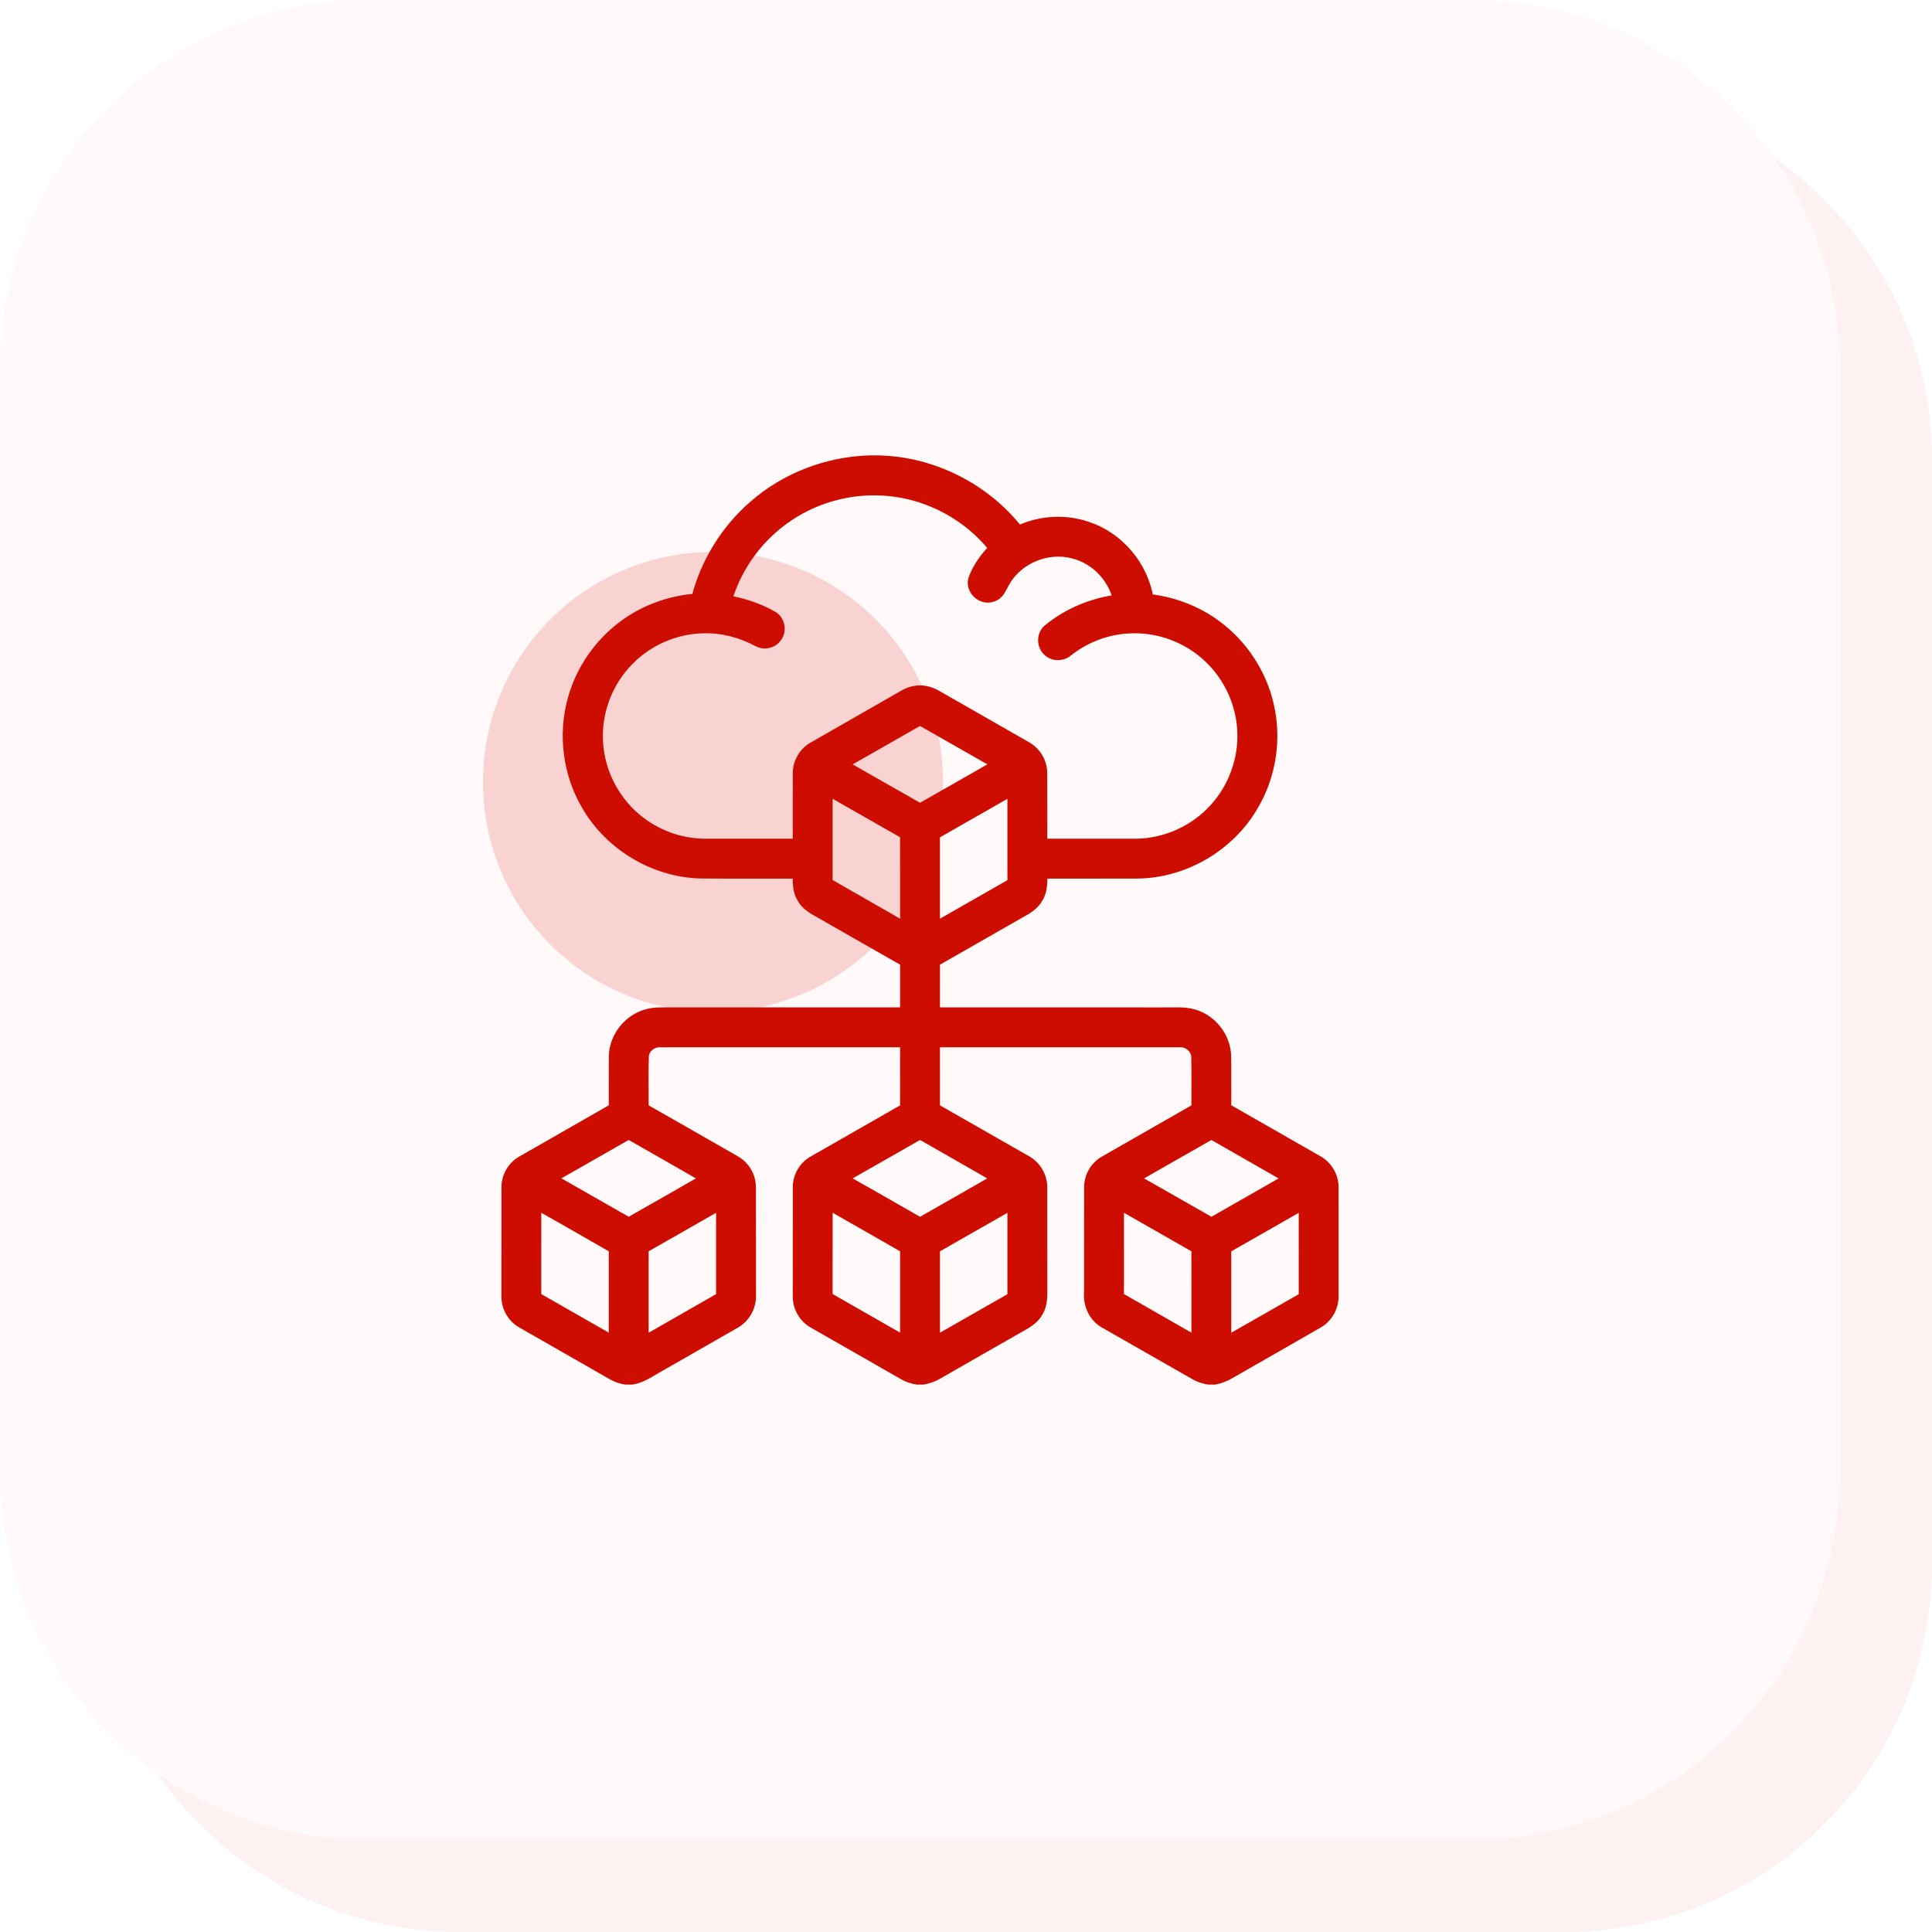
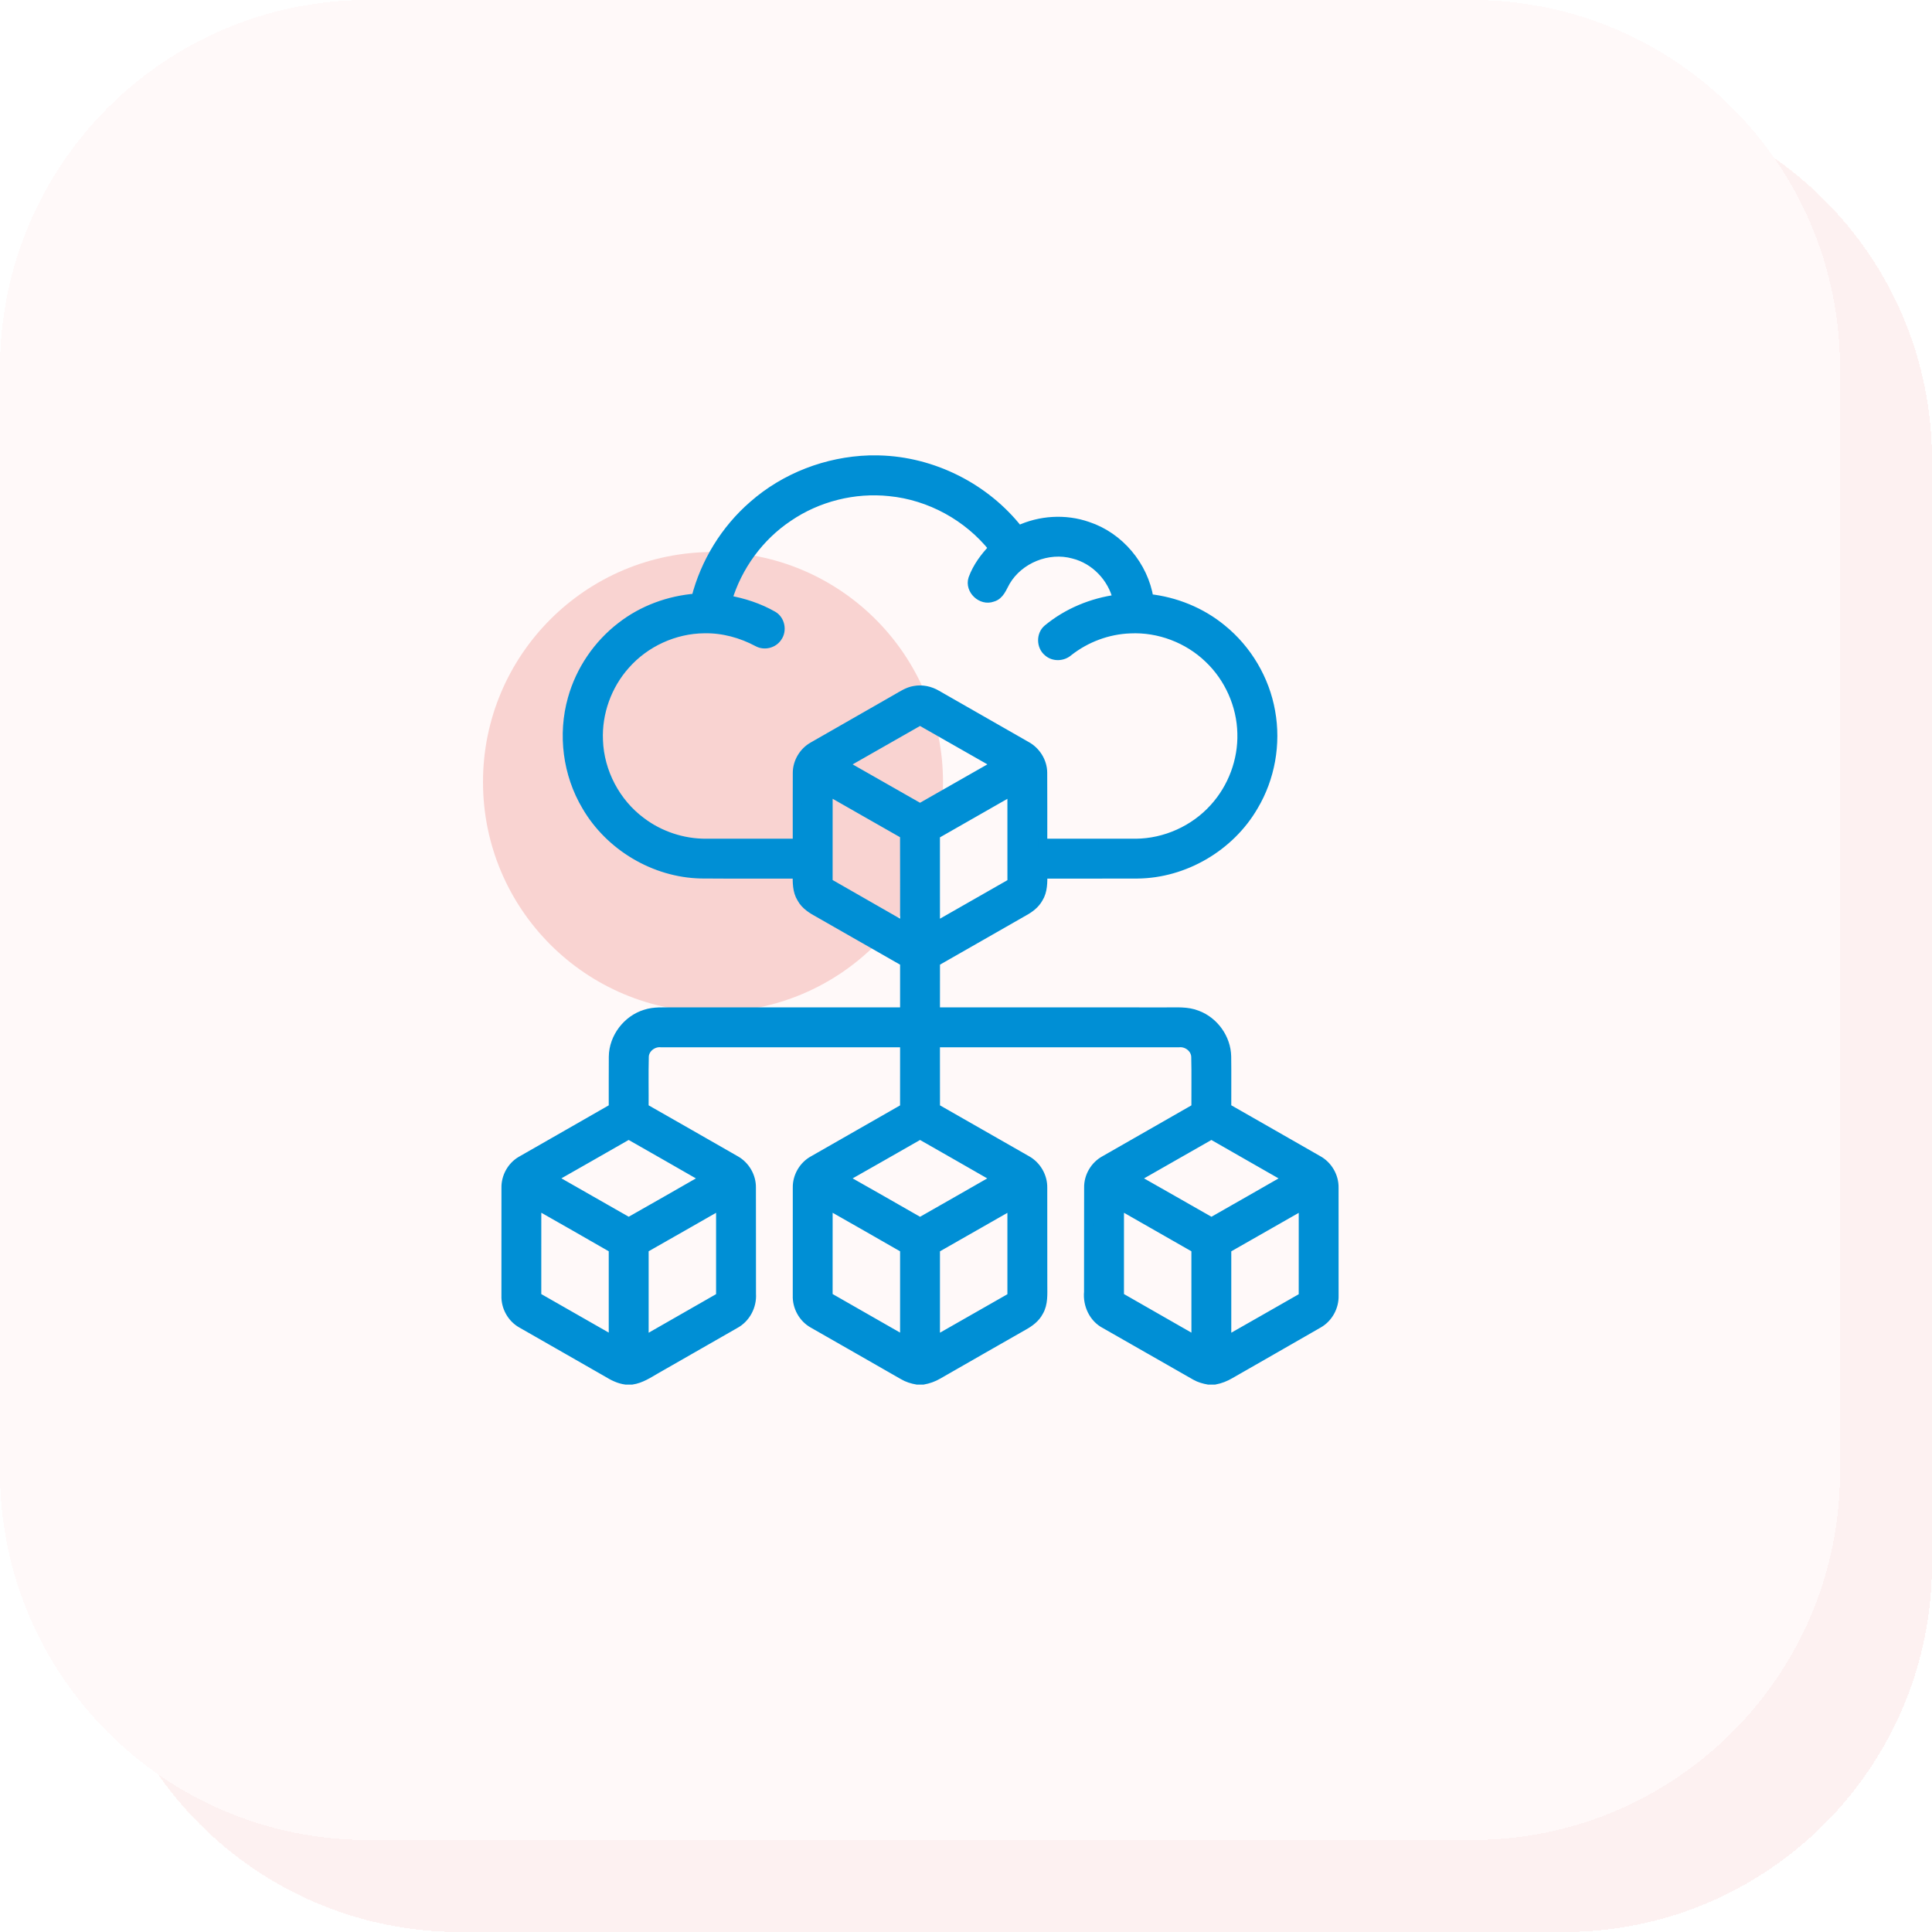
<svg xmlns="http://www.w3.org/2000/svg" width="84" height="84" viewBox="0 0 84 84" fill="none">
  <g filter="url(#filter0_d_9000_32065)">
    <rect width="80" height="80" rx="16" fill="#FFF9F9" shape-rendering="crispEdges" />
    <circle cx="31" cy="34" r="10" fill="#F9D3D1" />
-     <path d="M37.789 20H38.211C40.557 20.055 42.839 21.204 44.285 23.051C45.217 22.613 46.315 22.544 47.289 22.883C48.668 23.337 49.721 24.598 49.953 26.027C51.108 26.154 52.226 26.607 53.124 27.346C54.229 28.241 54.998 29.54 55.243 30.941C55.497 32.34 55.233 33.827 54.505 35.048C53.48 36.816 51.499 37.979 49.453 37.998C48.081 38.004 46.709 37.998 45.337 38C45.338 38.358 45.346 38.741 45.148 39.055C45.01 39.303 44.78 39.481 44.535 39.616C43.245 40.35 41.959 41.093 40.669 41.825C40.666 42.55 40.667 43.274 40.668 43.999C44.014 44.001 47.359 44 50.705 44C51.155 44.004 51.623 43.96 52.051 44.133C52.787 44.407 53.317 45.148 53.33 45.935C53.341 46.681 53.33 47.426 53.334 48.172C54.655 48.93 55.98 49.68 57.299 50.439C57.73 50.673 58.008 51.148 57.999 51.639C58.002 53.202 58.001 54.765 58 56.327C58.016 56.819 57.749 57.305 57.319 57.546C56.045 58.283 54.764 59.008 53.489 59.742C53.28 59.866 53.051 59.957 52.812 60H52.541C52.347 59.965 52.155 59.912 51.983 59.814C50.673 59.066 49.362 58.316 48.051 57.569C47.544 57.308 47.28 56.728 47.332 56.172C47.337 54.659 47.33 53.146 47.336 51.634C47.327 51.148 47.603 50.68 48.028 50.448C49.352 49.69 50.677 48.935 52 48.176C51.995 47.433 52.012 46.689 51.993 45.946C51.98 45.577 51.619 45.299 51.26 45.334C47.73 45.334 44.198 45.332 40.667 45.334C40.668 46.281 40.666 47.228 40.669 48.175C41.993 48.929 43.317 49.684 44.639 50.443C45.066 50.678 45.342 51.152 45.333 51.64C45.337 53.048 45.331 54.455 45.335 55.862C45.333 56.255 45.372 56.681 45.161 57.033C45.02 57.303 44.769 57.489 44.508 57.634C43.264 58.341 42.023 59.055 40.781 59.766C40.583 59.881 40.363 59.96 40.137 60H39.875C39.664 59.964 39.457 59.9 39.273 59.791C37.965 59.038 36.652 58.294 35.344 57.544C34.916 57.303 34.651 56.819 34.668 56.33C34.668 54.766 34.666 53.203 34.669 51.641C34.658 51.152 34.935 50.678 35.365 50.446C36.687 49.689 38.01 48.934 39.333 48.177C39.335 47.23 39.334 46.281 39.334 45.334C35.804 45.333 32.274 45.334 28.744 45.334C28.385 45.298 28.02 45.575 28.009 45.945C27.989 46.688 28.007 47.431 28.001 48.174C29.326 48.931 30.654 49.685 31.977 50.446C32.401 50.682 32.675 51.152 32.666 51.639C32.671 53.176 32.665 54.712 32.669 56.25C32.706 56.784 32.424 57.319 31.948 57.57C30.807 58.226 29.663 58.877 28.522 59.531C28.19 59.723 27.861 59.943 27.473 60H27.209C26.918 59.962 26.655 59.83 26.409 59.678C25.169 58.964 23.923 58.259 22.683 57.547C22.252 57.308 21.984 56.823 22.001 56.331C22.001 54.769 21.999 53.206 22.002 51.645C21.992 51.172 22.247 50.708 22.656 50.47C23.991 49.702 25.333 48.944 26.667 48.174C26.671 47.43 26.662 46.685 26.67 45.941C26.679 45.11 27.272 44.333 28.066 44.093C28.437 43.971 28.833 44.003 29.218 43.999C32.59 44 35.962 44.001 39.334 43.999C39.334 43.275 39.334 42.55 39.334 41.826C38.094 41.114 36.853 40.407 35.612 39.7C35.319 39.54 35.016 39.359 34.853 39.057C34.654 38.743 34.663 38.359 34.665 38C33.267 37.996 31.869 38.007 30.473 37.995C28.454 37.95 26.512 36.792 25.498 35.049C24.669 33.661 24.448 31.931 24.888 30.377C25.233 29.14 25.991 28.025 27.008 27.244C27.937 26.519 29.087 26.1 30.259 26.008C30.659 24.452 31.535 23.023 32.749 21.971C34.133 20.753 35.95 20.059 37.789 20ZM34.274 22.479C33.008 23.324 32.062 24.624 31.627 26.081C32.319 26.202 33 26.423 33.612 26.774C33.923 26.957 34.012 27.411 33.803 27.702C33.625 27.98 33.233 28.077 32.944 27.917C32.233 27.537 31.432 27.318 30.623 27.334C29.325 27.344 28.046 27.93 27.19 28.905C26.395 29.794 25.962 30.998 26.016 32.19C26.065 33.567 26.767 34.903 27.874 35.725C28.68 36.337 29.691 36.672 30.702 36.666C32.024 36.666 33.345 36.667 34.667 36.666C34.67 35.645 34.663 34.622 34.669 33.6C34.671 33.133 34.941 32.684 35.348 32.456C36.557 31.762 37.77 31.07 38.98 30.377C39.228 30.236 39.473 30.069 39.76 30.023C40.092 29.96 40.439 30.036 40.727 30.206C42.022 30.945 43.315 31.686 44.608 32.425C45.035 32.651 45.328 33.109 45.331 33.594C45.339 34.618 45.331 35.642 45.334 36.666C46.683 36.666 48.03 36.668 49.379 36.666C50.663 36.658 51.931 36.087 52.789 35.132C53.588 34.255 54.033 33.066 53.998 31.88C53.971 30.66 53.437 29.462 52.551 28.624C51.651 27.759 50.389 27.279 49.14 27.339C48.168 27.373 47.215 27.73 46.452 28.331C46.207 28.547 45.811 28.564 45.565 28.343C45.266 28.102 45.255 27.598 45.551 27.35C46.411 26.638 47.483 26.196 48.587 26.051C48.367 25.114 47.613 24.324 46.676 24.09C45.571 23.782 44.303 24.294 43.723 25.283C43.573 25.539 43.472 25.882 43.148 25.967C42.676 26.143 42.147 25.646 42.303 25.165C42.488 24.659 42.816 24.216 43.188 23.831C42.091 22.454 40.432 21.544 38.679 21.372C37.141 21.209 35.551 21.607 34.274 22.479ZM36.668 33.234C37.779 33.867 38.89 34.499 40.001 35.133C41.112 34.501 42.223 33.868 43.334 33.233C42.223 32.598 41.112 31.966 40.001 31.334C38.89 31.967 37.779 32.601 36.668 33.234ZM36.002 34.385C36.001 35.716 36.001 37.047 36.001 38.378C37.111 39.016 38.224 39.648 39.334 40.287C39.333 38.952 39.337 37.618 39.332 36.284C38.219 35.654 37.113 35.015 36.002 34.385ZM40.667 36.291C40.668 37.623 40.666 38.956 40.668 40.288C41.78 39.656 42.891 39.021 44.001 38.384C44 37.052 44.002 35.719 44 34.387C42.889 35.021 41.777 35.654 40.667 36.291ZM24.005 51.232C25.116 51.864 26.225 52.498 27.335 53.132C28.445 52.503 29.553 51.871 30.659 51.235C29.551 50.6 28.444 49.963 27.333 49.333C26.227 49.97 25.114 50.599 24.005 51.232ZM36.667 51.234C37.782 51.862 38.891 52.499 40.002 53.134C41.11 52.501 42.22 51.872 43.326 51.235C42.218 50.601 41.112 49.963 40.002 49.334C38.891 49.968 37.781 50.605 36.667 51.234ZM49.337 51.235C50.451 51.863 51.559 52.502 52.671 53.133C53.779 52.501 54.887 51.871 55.993 51.235C54.885 50.601 53.778 49.965 52.669 49.334C51.559 49.969 50.448 50.602 49.337 51.235ZM23.335 52.384C23.334 53.716 23.334 55.048 23.334 56.38C24.445 57.016 25.555 57.651 26.667 58.284C26.668 56.952 26.668 55.62 26.667 54.288C25.559 53.649 24.447 53.016 23.335 52.384ZM28.002 54.286C27.999 55.62 28.001 56.955 28.002 58.29C29.111 57.652 30.225 57.022 31.334 56.383C31.334 55.051 31.335 53.718 31.334 52.386C30.223 53.02 29.115 53.656 28.002 54.286ZM36.002 52.386C36 53.716 36.001 55.048 36.001 56.378C37.111 57.016 38.222 57.651 39.334 58.284C39.334 56.953 39.334 55.621 39.334 54.289C38.225 53.651 37.114 53.017 36.002 52.386ZM40.668 54.289C40.667 55.622 40.667 56.956 40.668 58.288C41.78 57.656 42.89 57.021 44 56.387C44.001 55.053 44.001 53.72 44 52.388C42.889 53.021 41.78 53.658 40.668 54.289ZM48.669 52.385C48.666 53.716 48.667 55.048 48.668 56.379C49.778 57.016 50.89 57.65 52.001 58.286C51.999 56.953 52.002 55.62 52 54.288C50.891 53.651 49.78 53.017 48.669 52.385ZM53.334 54.289C53.334 55.622 53.334 56.955 53.334 58.288C54.447 57.658 55.555 57.02 56.666 56.387C56.668 55.054 56.667 53.721 56.667 52.388C55.555 53.02 54.447 53.658 53.334 54.289Z" fill="#CC0D00" stroke="#CC0D00" stroke-width="0.4" />
+     <path d="M37.789 20H38.211C40.557 20.055 42.839 21.204 44.285 23.051C45.217 22.613 46.315 22.544 47.289 22.883C48.668 23.337 49.721 24.598 49.953 26.027C51.108 26.154 52.226 26.607 53.124 27.346C54.229 28.241 54.998 29.54 55.243 30.941C55.497 32.34 55.233 33.827 54.505 35.048C53.48 36.816 51.499 37.979 49.453 37.998C48.081 38.004 46.709 37.998 45.337 38C45.338 38.358 45.346 38.741 45.148 39.055C45.01 39.303 44.78 39.481 44.535 39.616C43.245 40.35 41.959 41.093 40.669 41.825C40.666 42.55 40.667 43.274 40.668 43.999C44.014 44.001 47.359 44 50.705 44C51.155 44.004 51.623 43.96 52.051 44.133C52.787 44.407 53.317 45.148 53.33 45.935C53.341 46.681 53.33 47.426 53.334 48.172C54.655 48.93 55.98 49.68 57.299 50.439C57.73 50.673 58.008 51.148 57.999 51.639C58.002 53.202 58.001 54.765 58 56.327C58.016 56.819 57.749 57.305 57.319 57.546C56.045 58.283 54.764 59.008 53.489 59.742C53.28 59.866 53.051 59.957 52.812 60H52.541C52.347 59.965 52.155 59.912 51.983 59.814C50.673 59.066 49.362 58.316 48.051 57.569C47.544 57.308 47.28 56.728 47.332 56.172C47.337 54.659 47.33 53.146 47.336 51.634C47.327 51.148 47.603 50.68 48.028 50.448C49.352 49.69 50.677 48.935 52 48.176C51.995 47.433 52.012 46.689 51.993 45.946C51.98 45.577 51.619 45.299 51.26 45.334C47.73 45.334 44.198 45.332 40.667 45.334C40.668 46.281 40.666 47.228 40.669 48.175C41.993 48.929 43.317 49.684 44.639 50.443C45.066 50.678 45.342 51.152 45.333 51.64C45.337 53.048 45.331 54.455 45.335 55.862C45.333 56.255 45.372 56.681 45.161 57.033C45.02 57.303 44.769 57.489 44.508 57.634C43.264 58.341 42.023 59.055 40.781 59.766C40.583 59.881 40.363 59.96 40.137 60H39.875C39.664 59.964 39.457 59.9 39.273 59.791C37.965 59.038 36.652 58.294 35.344 57.544C34.916 57.303 34.651 56.819 34.668 56.33C34.668 54.766 34.666 53.203 34.669 51.641C34.658 51.152 34.935 50.678 35.365 50.446C36.687 49.689 38.01 48.934 39.333 48.177C39.335 47.23 39.334 46.281 39.334 45.334C35.804 45.333 32.274 45.334 28.744 45.334C28.385 45.298 28.02 45.575 28.009 45.945C27.989 46.688 28.007 47.431 28.001 48.174C29.326 48.931 30.654 49.685 31.977 50.446C32.401 50.682 32.675 51.152 32.666 51.639C32.671 53.176 32.665 54.712 32.669 56.25C32.706 56.784 32.424 57.319 31.948 57.57C30.807 58.226 29.663 58.877 28.522 59.531C28.19 59.723 27.861 59.943 27.473 60H27.209C26.918 59.962 26.655 59.83 26.409 59.678C25.169 58.964 23.923 58.259 22.683 57.547C22.252 57.308 21.984 56.823 22.001 56.331C22.001 54.769 21.999 53.206 22.002 51.645C21.992 51.172 22.247 50.708 22.656 50.47C23.991 49.702 25.333 48.944 26.667 48.174C26.671 47.43 26.662 46.685 26.67 45.941C26.679 45.11 27.272 44.333 28.066 44.093C28.437 43.971 28.833 44.003 29.218 43.999C32.59 44 35.962 44.001 39.334 43.999C39.334 43.275 39.334 42.55 39.334 41.826C38.094 41.114 36.853 40.407 35.612 39.7C35.319 39.54 35.016 39.359 34.853 39.057C34.654 38.743 34.663 38.359 34.665 38C33.267 37.996 31.869 38.007 30.473 37.995C28.454 37.95 26.512 36.792 25.498 35.049C24.669 33.661 24.448 31.931 24.888 30.377C25.233 29.14 25.991 28.025 27.008 27.244C27.937 26.519 29.087 26.1 30.259 26.008C30.659 24.452 31.535 23.023 32.749 21.971C34.133 20.753 35.95 20.059 37.789 20ZM34.274 22.479C33.008 23.324 32.062 24.624 31.627 26.081C32.319 26.202 33 26.423 33.612 26.774C33.923 26.957 34.012 27.411 33.803 27.702C33.625 27.98 33.233 28.077 32.944 27.917C32.233 27.537 31.432 27.318 30.623 27.334C29.325 27.344 28.046 27.93 27.19 28.905C26.395 29.794 25.962 30.998 26.016 32.19C26.065 33.567 26.767 34.903 27.874 35.725C28.68 36.337 29.691 36.672 30.702 36.666C32.024 36.666 33.345 36.667 34.667 36.666C34.67 35.645 34.663 34.622 34.669 33.6C34.671 33.133 34.941 32.684 35.348 32.456C36.557 31.762 37.77 31.07 38.98 30.377C39.228 30.236 39.473 30.069 39.76 30.023C40.092 29.96 40.439 30.036 40.727 30.206C42.022 30.945 43.315 31.686 44.608 32.425C45.035 32.651 45.328 33.109 45.331 33.594C45.339 34.618 45.331 35.642 45.334 36.666C46.683 36.666 48.03 36.668 49.379 36.666C50.663 36.658 51.931 36.087 52.789 35.132C53.588 34.255 54.033 33.066 53.998 31.88C53.971 30.66 53.437 29.462 52.551 28.624C51.651 27.759 50.389 27.279 49.14 27.339C48.168 27.373 47.215 27.73 46.452 28.331C46.207 28.547 45.811 28.564 45.565 28.343C45.266 28.102 45.255 27.598 45.551 27.35C46.411 26.638 47.483 26.196 48.587 26.051C48.367 25.114 47.613 24.324 46.676 24.09C45.571 23.782 44.303 24.294 43.723 25.283C43.573 25.539 43.472 25.882 43.148 25.967C42.676 26.143 42.147 25.646 42.303 25.165C42.488 24.659 42.816 24.216 43.188 23.831C42.091 22.454 40.432 21.544 38.679 21.372C37.141 21.209 35.551 21.607 34.274 22.479ZM36.668 33.234C37.779 33.867 38.89 34.499 40.001 35.133C41.112 34.501 42.223 33.868 43.334 33.233C42.223 32.598 41.112 31.966 40.001 31.334C38.89 31.967 37.779 32.601 36.668 33.234ZM36.002 34.385C36.001 35.716 36.001 37.047 36.001 38.378C37.111 39.016 38.224 39.648 39.334 40.287C39.333 38.952 39.337 37.618 39.332 36.284C38.219 35.654 37.113 35.015 36.002 34.385ZM40.667 36.291C40.668 37.623 40.666 38.956 40.668 40.288C41.78 39.656 42.891 39.021 44.001 38.384C44 37.052 44.002 35.719 44 34.387C42.889 35.021 41.777 35.654 40.667 36.291ZM24.005 51.232C25.116 51.864 26.225 52.498 27.335 53.132C28.445 52.503 29.553 51.871 30.659 51.235C29.551 50.6 28.444 49.963 27.333 49.333C26.227 49.97 25.114 50.599 24.005 51.232ZM36.667 51.234C37.782 51.862 38.891 52.499 40.002 53.134C41.11 52.501 42.22 51.872 43.326 51.235C42.218 50.601 41.112 49.963 40.002 49.334C38.891 49.968 37.781 50.605 36.667 51.234ZM49.337 51.235C50.451 51.863 51.559 52.502 52.671 53.133C53.779 52.501 54.887 51.871 55.993 51.235C54.885 50.601 53.778 49.965 52.669 49.334C51.559 49.969 50.448 50.602 49.337 51.235ZM23.335 52.384C23.334 53.716 23.334 55.048 23.334 56.38C24.445 57.016 25.555 57.651 26.667 58.284C26.668 56.952 26.668 55.62 26.667 54.288C25.559 53.649 24.447 53.016 23.335 52.384ZM28.002 54.286C27.999 55.62 28.001 56.955 28.002 58.29C29.111 57.652 30.225 57.022 31.334 56.383C31.334 55.051 31.335 53.718 31.334 52.386C30.223 53.02 29.115 53.656 28.002 54.286ZM36.002 52.386C36 53.716 36.001 55.048 36.001 56.378C37.111 57.016 38.222 57.651 39.334 58.284C39.334 56.953 39.334 55.621 39.334 54.289C38.225 53.651 37.114 53.017 36.002 52.386ZM40.668 54.289C40.667 55.622 40.667 56.956 40.668 58.288C41.78 57.656 42.89 57.021 44 56.387C44.001 55.053 44.001 53.72 44 52.388C42.889 53.021 41.78 53.658 40.668 54.289ZM48.669 52.385C48.666 53.716 48.667 55.048 48.668 56.379C49.778 57.016 50.89 57.65 52.001 58.286C51.999 56.953 52.002 55.62 52 54.288C50.891 53.651 49.78 53.017 48.669 52.385ZM53.334 54.289C53.334 55.622 53.334 56.955 53.334 58.288C54.447 57.658 55.555 57.02 56.666 56.387C56.668 55.054 56.667 53.721 56.667 52.388C55.555 53.02 54.447 53.658 53.334 54.289Z" fill="#008fd5" stroke="#008fd5" stroke-width="0.4" />
  </g>
  <defs>
    <filter id="filter0_d_9000_32065" x="0" y="0" width="84" height="84" filterUnits="userSpaceOnUse" color-interpolation-filters="sRGB">
      <feFlood flood-opacity="0" result="BackgroundImageFix" />
      <feColorMatrix in="SourceAlpha" type="matrix" values="0 0 0 0 0 0 0 0 0 0 0 0 0 0 0 0 0 0 127 0" result="hardAlpha" />
      <feOffset dx="4" dy="4" />
      <feComposite in2="hardAlpha" operator="out" />
      <feColorMatrix type="matrix" values="0 0 0 0 0.976 0 0 0 0 0.827 0 0 0 0 0.82 0 0 0 0.3 0" />
      <feBlend mode="normal" in2="BackgroundImageFix" result="effect1_dropShadow_9000_32065" />
      <feBlend mode="normal" in="SourceGraphic" in2="effect1_dropShadow_9000_32065" result="shape" />
    </filter>
  </defs>
</svg>
